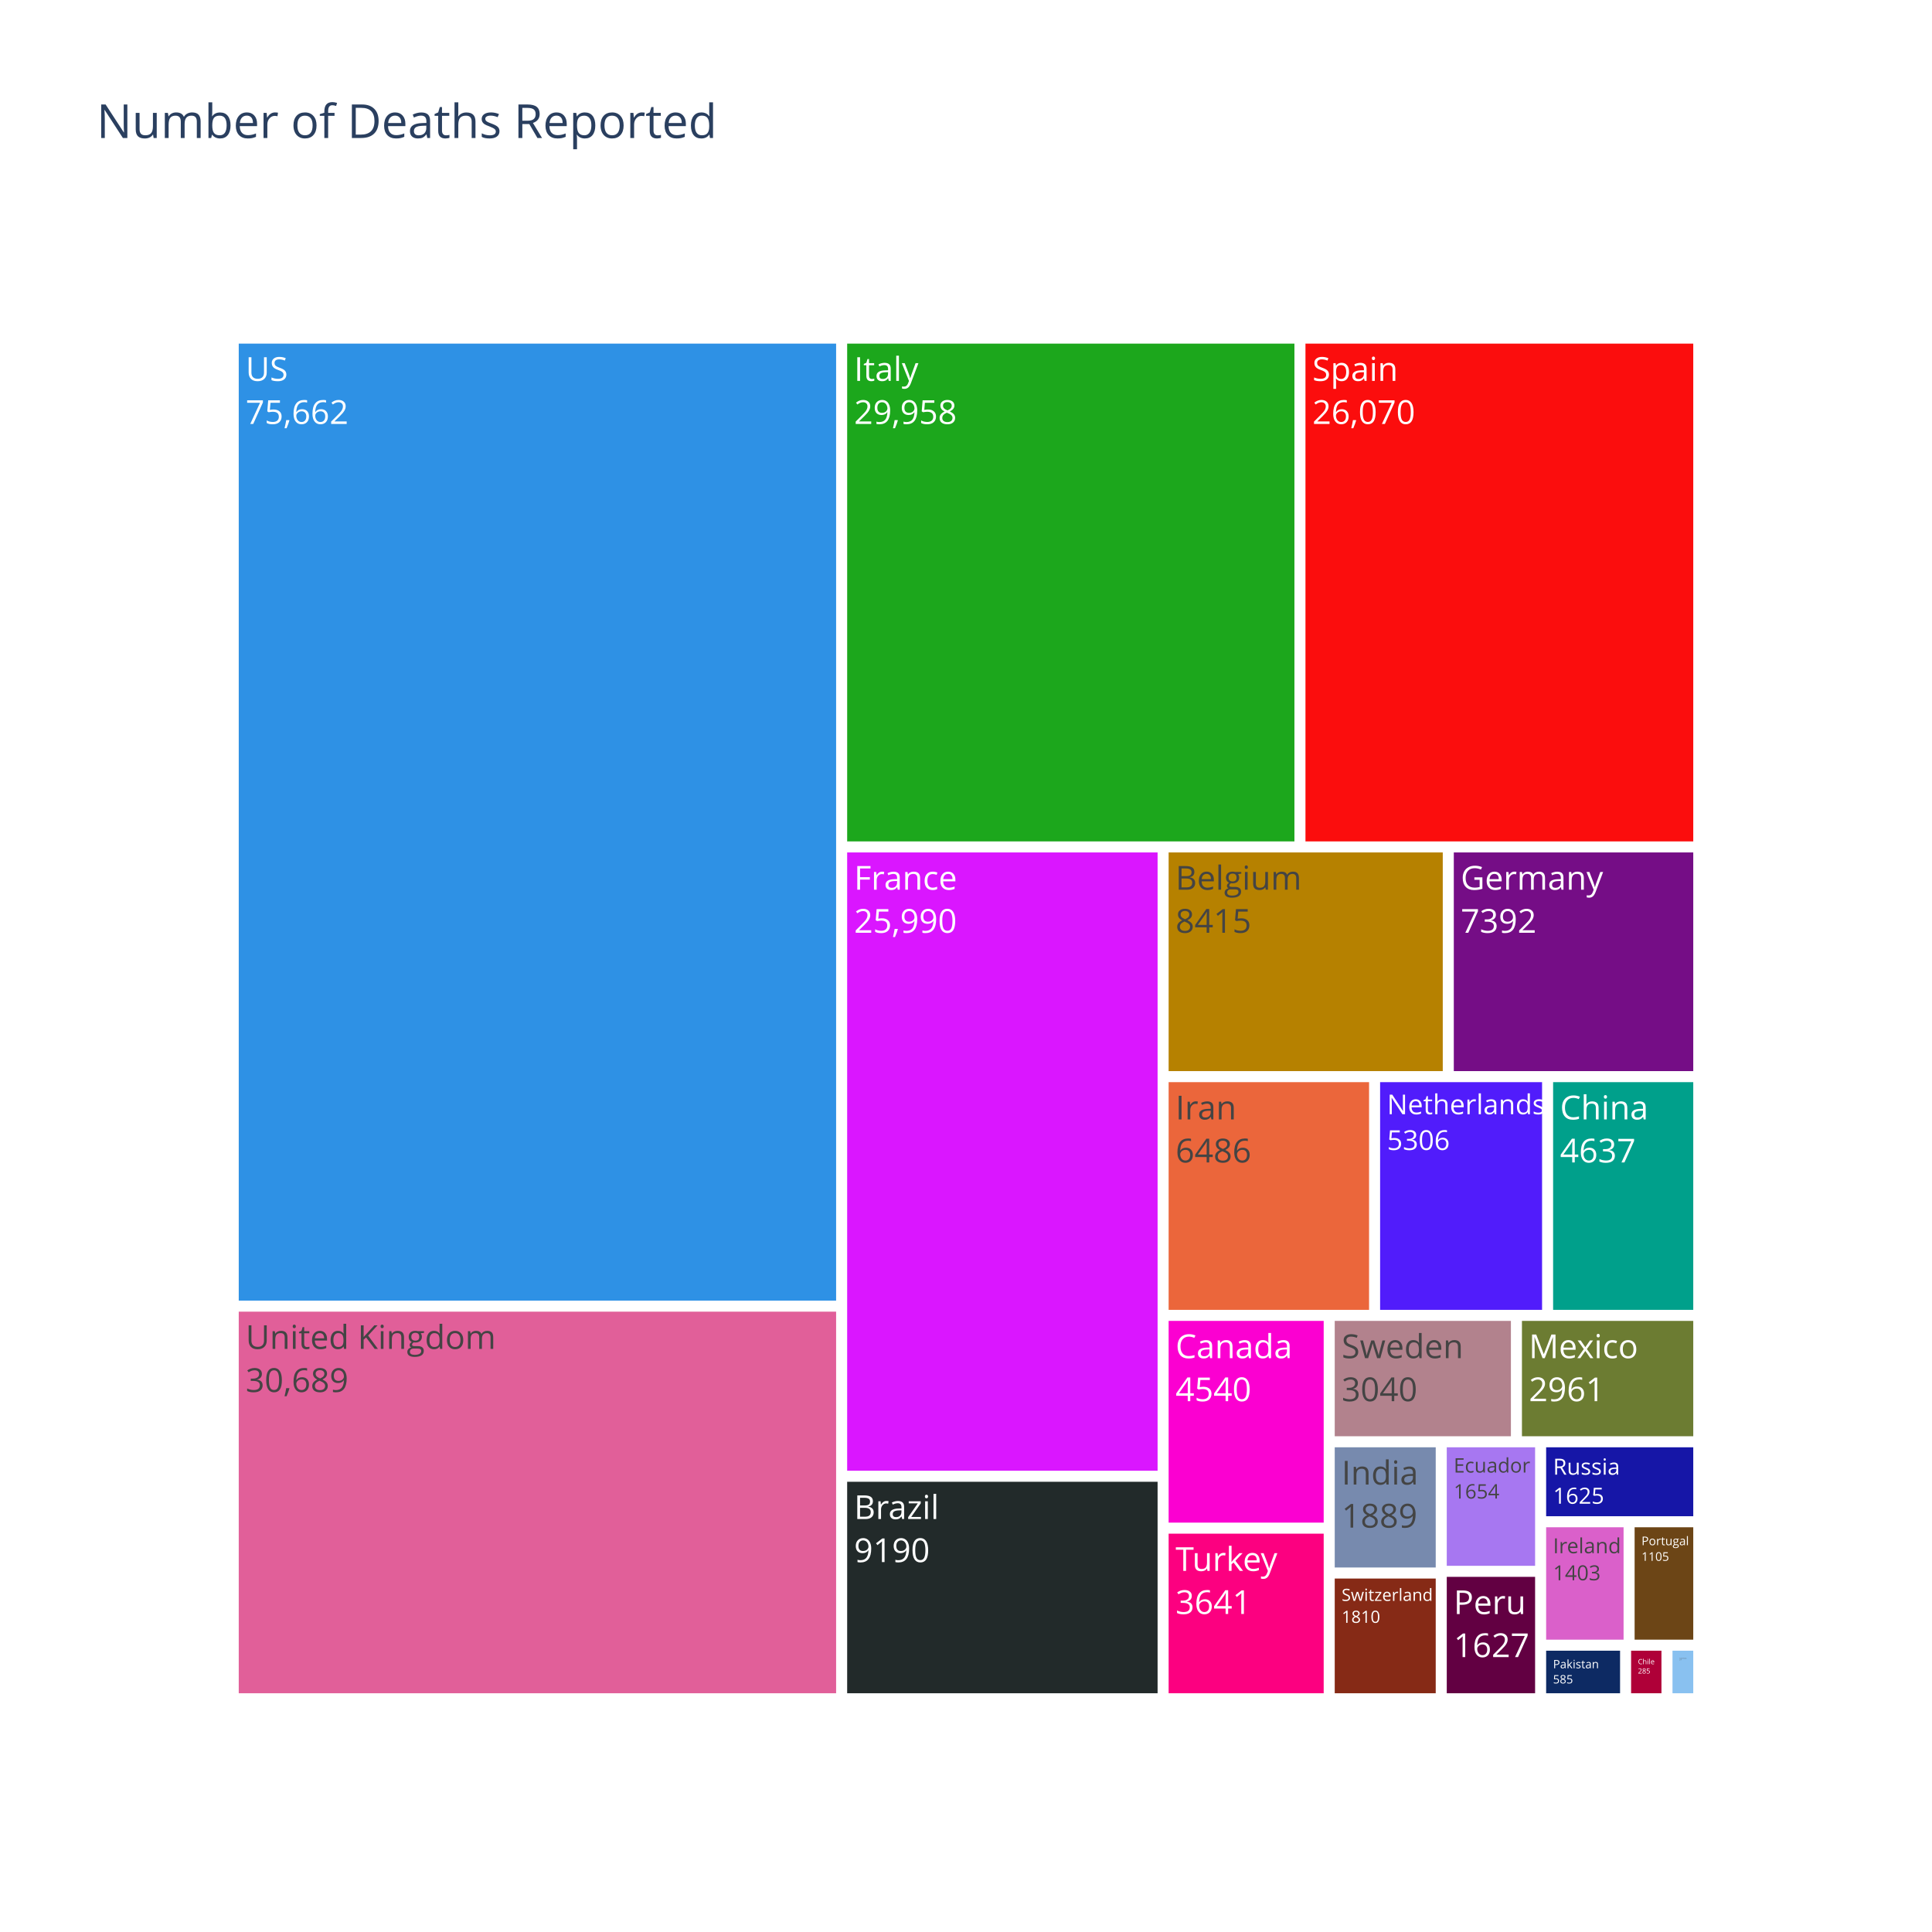
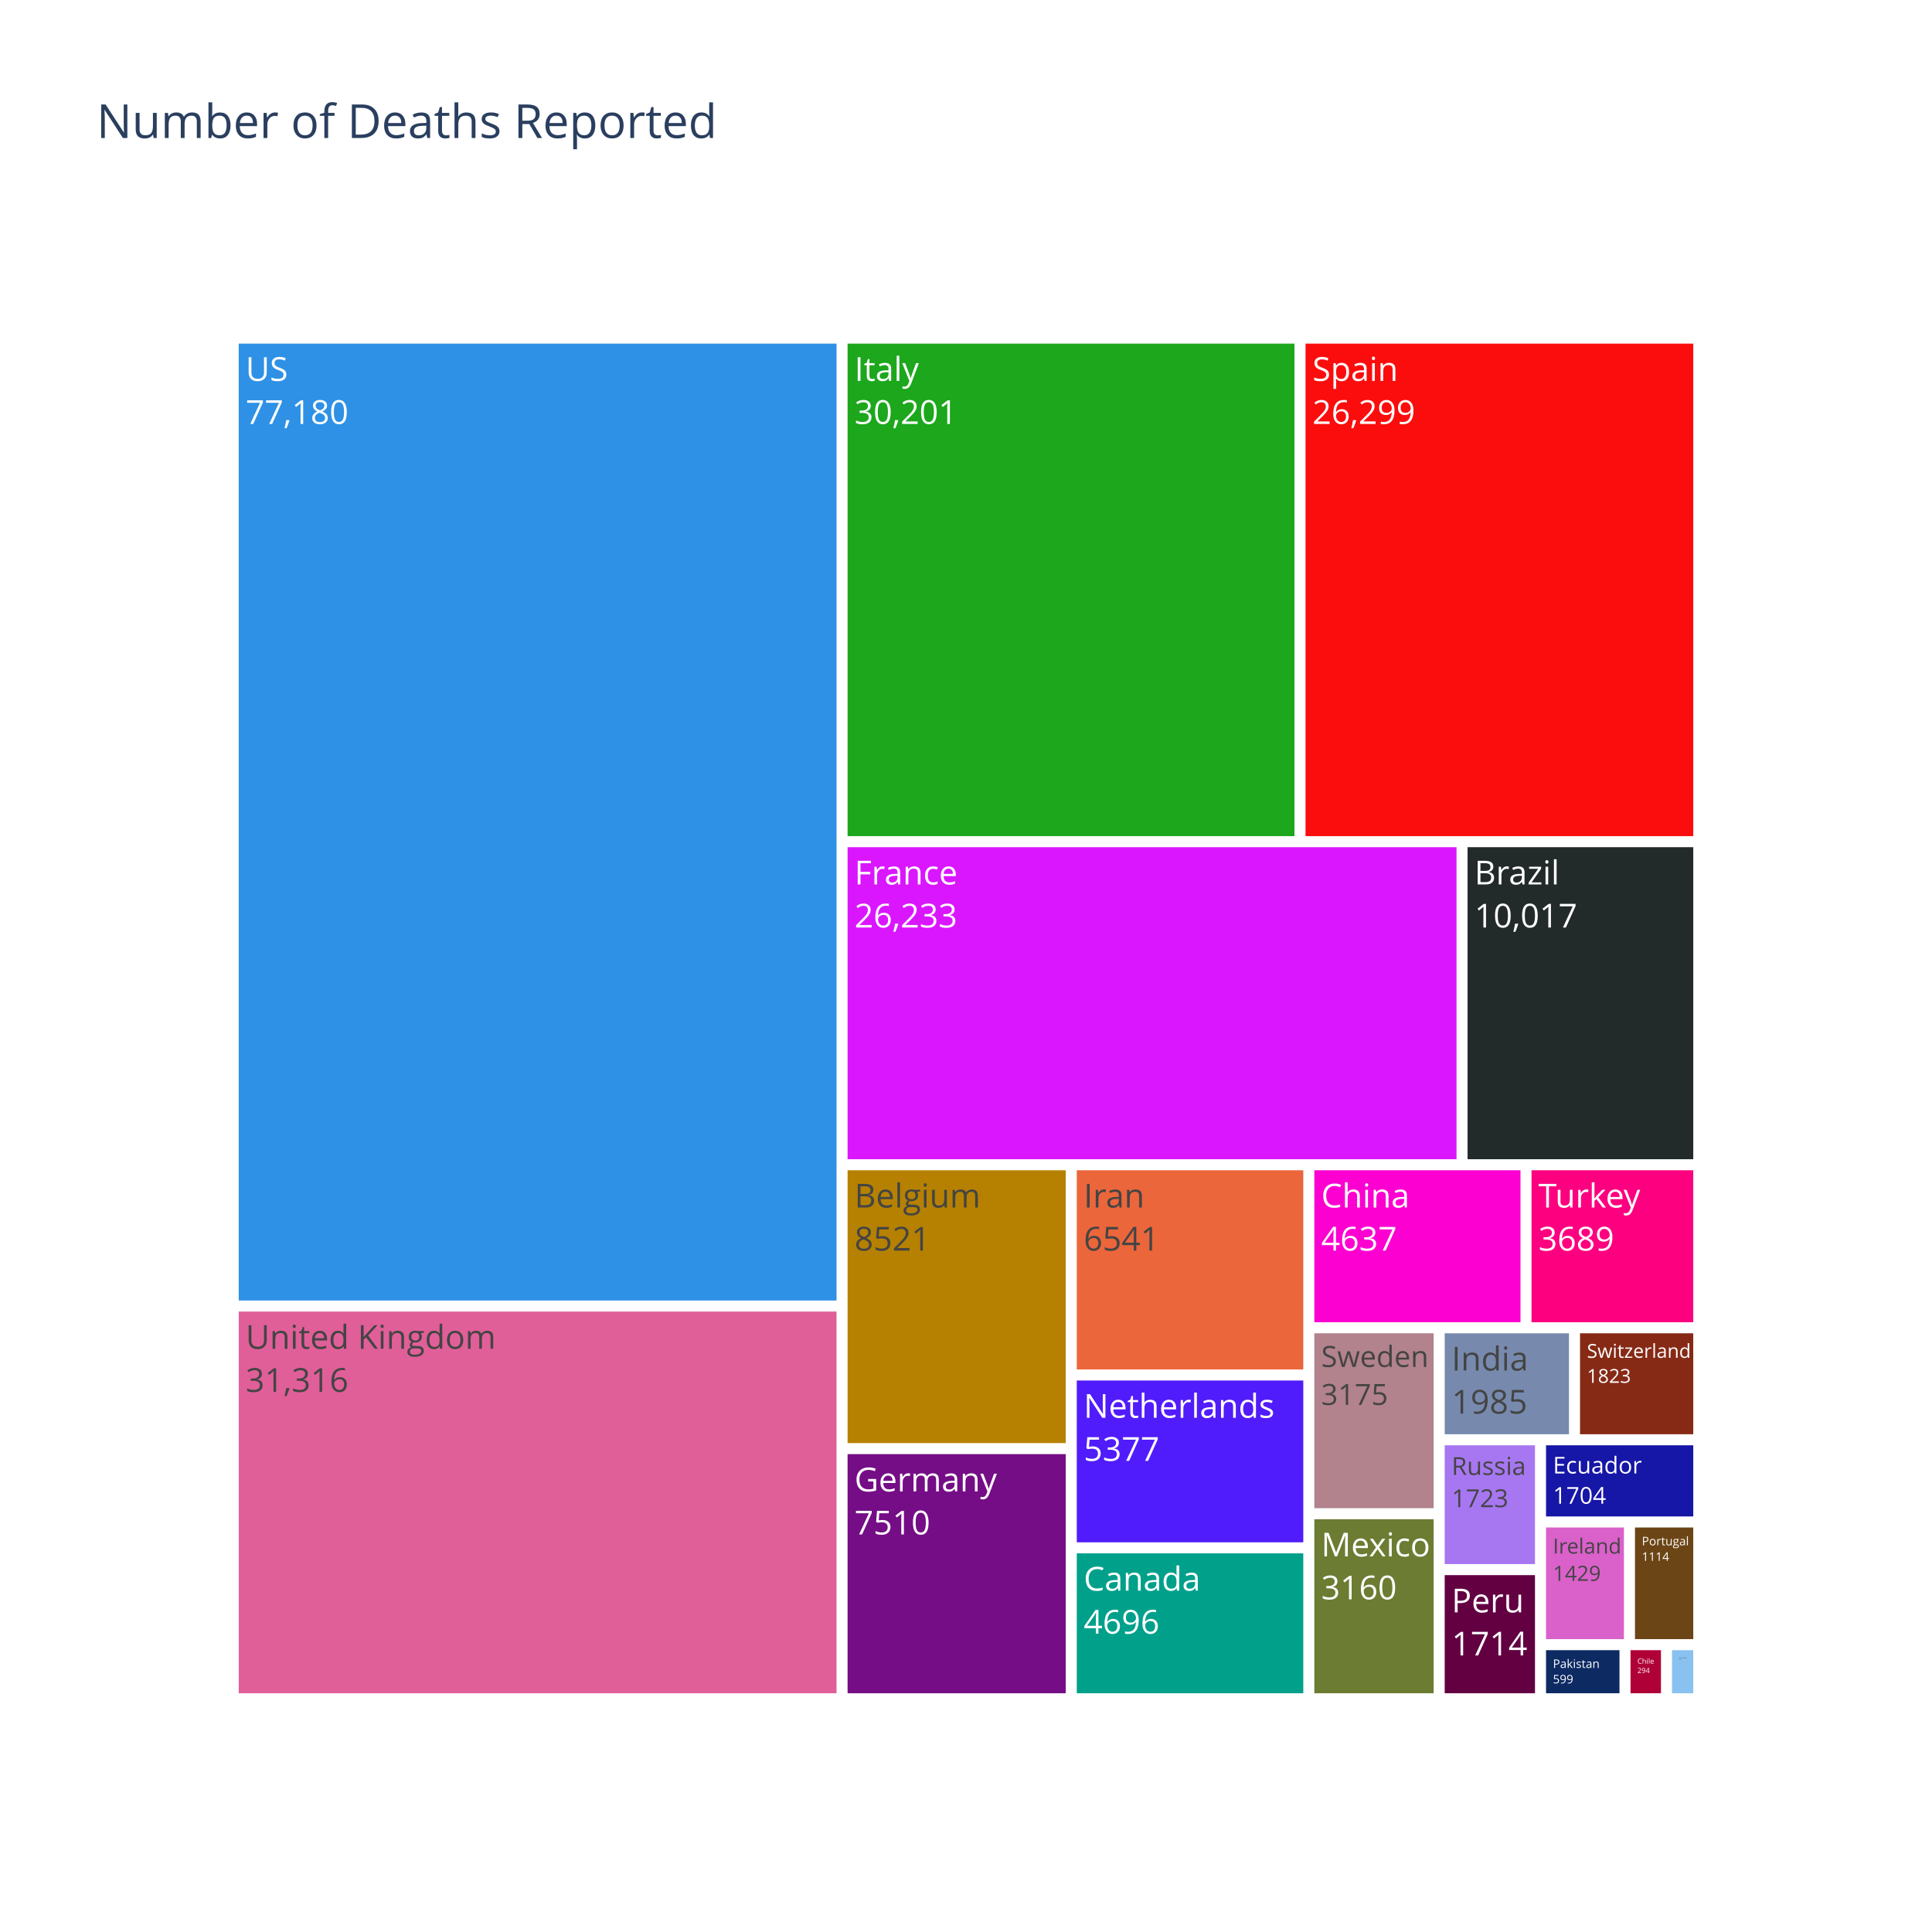
<svg xmlns="http://www.w3.org/2000/svg" class="main-svg" width="700" height="700" style="" viewBox="0 0 700 700">
  <rect x="0" y="0" width="700" height="700" style="fill: rgb(255, 255, 255); fill-opacity: 1;" />
-   <defs id="defs-7924d5">
+   <defs id="defs-8a745b">
    <g class="clips" />
    <g class="gradients" />
  </defs>
  <g class="bglayer" />
  <g class="layer-below">
    <g class="imagelayer" />
    <g class="shapelayer" />
  </g>
  <g class="cartesianlayer" />
  <g class="polarlayer" />
  <g class="ternarylayer" />
  <g class="geolayer" />
  <g class="funnelarealayer" />
  <g class="pielayer" />
  <g class="treemaplayer">
    <g class="trace treemap" style="opacity: 1;">
      <g class="slice cursor-pointer">
        <path class="surface" d="M80,100L620,100L620,620L80,620Z" style="pointer-events: all; stroke-width: 0; fill: rgb(0, 0, 0); fill-opacity: 0; stroke: rgb(0, 0, 0); stroke-opacity: 0; opacity: 0;" />
        <g class="slicetext">
          <text data-notex="1" class="slicetext" text-anchor="start" x="0" y="0" style="font-family: 'Open Sans', verdana, arial, sans-serif; font-size: 12px; fill: rgb(42, 63, 95); fill-opacity: 1; white-space: pre;" transform="translate(86,114)"> </text>
        </g>
      </g>
      <g class="slice cursor-pointer">
-         <path class="surface" d="M86,124L303.441,124L303.441,471.738L86,471.738Z" style="pointer-events: all; stroke-width: 1; fill: rgb(46, 145, 229); fill-opacity: 1; stroke: rgb(255, 255, 255); stroke-opacity: 1; opacity: 1;" />
+         <path class="surface" d="M86,124L303.593,124L303.593,471.702L86,471.702Z" style="pointer-events: all; stroke-width: 1; fill: rgb(46, 145, 229); fill-opacity: 1; stroke: rgb(255, 255, 255); stroke-opacity: 1; opacity: 1;" />
        <g class="slicetext">
          <text data-notex="1" class="slicetext" text-anchor="start" x="0" y="0" style="font-family: 'Open Sans', verdana, arial, sans-serif; font-size: 12px; fill: rgb(255, 255, 255); fill-opacity: 1; white-space: pre;" transform="translate(89,138)">
            <tspan class="line" dy="0em" x="0" y="0">US</tspan>
-             <tspan class="line" dy="1.3em" x="0" y="0">75,662</tspan>
-           </text>
-         </g>
-       </g>
-       <g class="slice cursor-pointer">
-         <path class="surface" d="M86,474.738L303.441,474.738L303.441,614L86,614Z" style="pointer-events: all; stroke-width: 1; fill: rgb(225, 95, 153); fill-opacity: 1; stroke: rgb(255, 255, 255); stroke-opacity: 1; opacity: 1;" />
-         <g class="slicetext">
-           <text data-notex="1" class="slicetext" text-anchor="start" x="0" y="0" style="font-family: 'Open Sans', verdana, arial, sans-serif; font-size: 12px; fill: rgb(68, 68, 68); fill-opacity: 1; white-space: pre;" transform="translate(89,488.7383)">
+             <tspan class="line" dy="1.3em" x="0" y="0">77,180</tspan>
+           </text>
+         </g>
+       </g>
+       <g class="slice cursor-pointer">
+         <path class="surface" d="M86,474.702L303.593,474.702L303.593,614L86,614Z" style="pointer-events: all; stroke-width: 1; fill: rgb(225, 95, 153); fill-opacity: 1; stroke: rgb(255, 255, 255); stroke-opacity: 1; opacity: 1;" />
+         <g class="slicetext">
+           <text data-notex="1" class="slicetext" text-anchor="start" x="0" y="0" style="font-family: 'Open Sans', verdana, arial, sans-serif; font-size: 12px; fill: rgb(68, 68, 68); fill-opacity: 1; white-space: pre;" transform="translate(89,488.7018)">
            <tspan class="line" dy="0em" x="0" y="0">United Kingdom</tspan>
-             <tspan class="line" dy="1.3em" x="0" y="0">30,689</tspan>
-           </text>
-         </g>
-       </g>
-       <g class="slice cursor-pointer">
-         <path class="surface" d="M306.441,124L469.496,124L469.496,305.357L306.441,305.357Z" style="pointer-events: all; stroke-width: 1; fill: rgb(28, 167, 28); fill-opacity: 1; stroke: rgb(255, 255, 255); stroke-opacity: 1; opacity: 1;" />
-         <g class="slicetext">
-           <text data-notex="1" class="slicetext" text-anchor="start" x="0" y="0" style="font-family: 'Open Sans', verdana, arial, sans-serif; font-size: 12px; fill: rgb(255, 255, 255); fill-opacity: 1; white-space: pre;" transform="translate(309.4411,138)">
+             <tspan class="line" dy="1.3em" x="0" y="0">31,316</tspan>
+           </text>
+         </g>
+       </g>
+       <g class="slice cursor-pointer">
+         <path class="surface" d="M306.593,124L469.515,124L469.515,303.449L306.593,303.449Z" style="pointer-events: all; stroke-width: 1; fill: rgb(28, 167, 28); fill-opacity: 1; stroke: rgb(255, 255, 255); stroke-opacity: 1; opacity: 1;" />
+         <g class="slicetext">
+           <text data-notex="1" class="slicetext" text-anchor="start" x="0" y="0" style="font-family: 'Open Sans', verdana, arial, sans-serif; font-size: 12px; fill: rgb(255, 255, 255); fill-opacity: 1; white-space: pre;" transform="translate(309.5929,138)">
            <tspan class="line" dy="0em" x="0" y="0">Italy</tspan>
-             <tspan class="line" dy="1.3em" x="0" y="0">29,958</tspan>
-           </text>
-         </g>
-       </g>
-       <g class="slice cursor-pointer">
-         <path class="surface" d="M472.496,124L614,124L614,305.357L472.496,305.357Z" style="pointer-events: all; stroke-width: 1; fill: rgb(251, 13, 13); fill-opacity: 1; stroke: rgb(255, 255, 255); stroke-opacity: 1; opacity: 1;" />
-         <g class="slicetext">
-           <text data-notex="1" class="slicetext" text-anchor="start" x="0" y="0" style="font-family: 'Open Sans', verdana, arial, sans-serif; font-size: 12px; fill: rgb(255, 255, 255); fill-opacity: 1; white-space: pre;" transform="translate(475.496,138)">
+             <tspan class="line" dy="1.3em" x="0" y="0">30,201</tspan>
+           </text>
+         </g>
+       </g>
+       <g class="slice cursor-pointer">
+         <path class="surface" d="M472.515,124L614,124L614,303.449L472.515,303.449Z" style="pointer-events: all; stroke-width: 1; fill: rgb(251, 13, 13); fill-opacity: 1; stroke: rgb(255, 255, 255); stroke-opacity: 1; opacity: 1;" />
+         <g class="slicetext">
+           <text data-notex="1" class="slicetext" text-anchor="start" x="0" y="0" style="font-family: 'Open Sans', verdana, arial, sans-serif; font-size: 12px; fill: rgb(255, 255, 255); fill-opacity: 1; white-space: pre;" transform="translate(475.5151,138)">
            <tspan class="line" dy="0em" x="0" y="0">Spain</tspan>
-             <tspan class="line" dy="1.3em" x="0" y="0">26,070</tspan>
-           </text>
-         </g>
-       </g>
-       <g class="slice cursor-pointer">
-         <path class="surface" d="M306.441,308.357L419.917,308.357L419.917,533.374L306.441,533.374Z" style="pointer-events: all; stroke-width: 1; fill: rgb(218, 22, 255); fill-opacity: 1; stroke: rgb(255, 255, 255); stroke-opacity: 1; opacity: 1;" />
-         <g class="slicetext">
-           <text data-notex="1" class="slicetext" text-anchor="start" x="0" y="0" style="font-family: 'Open Sans', verdana, arial, sans-serif; font-size: 12px; fill: rgb(255, 255, 255); fill-opacity: 1; white-space: pre;" transform="translate(309.4411,322.3568)">
+             <tspan class="line" dy="1.3em" x="0" y="0">26,299</tspan>
+           </text>
+         </g>
+       </g>
+       <g class="slice cursor-pointer">
+         <path class="surface" d="M306.593,306.449L528.225,306.449L528.225,420.507L306.593,420.507Z" style="pointer-events: all; stroke-width: 1; fill: rgb(218, 22, 255); fill-opacity: 1; stroke: rgb(255, 255, 255); stroke-opacity: 1; opacity: 1;" />
+         <g class="slicetext">
+           <text data-notex="1" class="slicetext" text-anchor="start" x="0" y="0" style="font-family: 'Open Sans', verdana, arial, sans-serif; font-size: 12px; fill: rgb(255, 255, 255); fill-opacity: 1; white-space: pre;" transform="translate(309.5929,320.4491)">
            <tspan class="line" dy="0em" x="0" y="0">France</tspan>
-             <tspan class="line" dy="1.3em" x="0" y="0">25,990</tspan>
-           </text>
-         </g>
-       </g>
-       <g class="slice cursor-pointer">
-         <path class="surface" d="M306.441,536.374L419.917,536.374L419.917,614L306.441,614Z" style="pointer-events: all; stroke-width: 1; fill: rgb(34, 42, 42); fill-opacity: 1; stroke: rgb(255, 255, 255); stroke-opacity: 1; opacity: 1;" />
-         <g class="slicetext">
-           <text data-notex="1" class="slicetext" text-anchor="start" x="0" y="0" style="font-family: 'Open Sans', verdana, arial, sans-serif; font-size: 12px; fill: rgb(255, 255, 255); fill-opacity: 1; white-space: pre;" transform="translate(309.4411,550.3738)">
+             <tspan class="line" dy="1.3em" x="0" y="0">26,233</tspan>
+           </text>
+         </g>
+       </g>
+       <g class="slice cursor-pointer">
+         <path class="surface" d="M531.225,306.449L614,306.449L614,420.507L531.225,420.507Z" style="pointer-events: all; stroke-width: 1; fill: rgb(34, 42, 42); fill-opacity: 1; stroke: rgb(255, 255, 255); stroke-opacity: 1; opacity: 1;" />
+         <g class="slicetext">
+           <text data-notex="1" class="slicetext" text-anchor="start" x="0" y="0" style="font-family: 'Open Sans', verdana, arial, sans-serif; font-size: 12px; fill: rgb(255, 255, 255); fill-opacity: 1; white-space: pre;" transform="translate(534.2249,320.4491)">
            <tspan class="line" dy="0em" x="0" y="0">Brazil</tspan>
-             <tspan class="line" dy="1.3em" x="0" y="0">9190</tspan>
-           </text>
-         </g>
-       </g>
-       <g class="slice cursor-pointer">
-         <path class="surface" d="M422.917,308.357L523.239,308.357L523.239,388.583L422.917,388.583Z" style="pointer-events: all; stroke-width: 1; fill: rgb(182, 129, 0); fill-opacity: 1; stroke: rgb(255, 255, 255); stroke-opacity: 1; opacity: 1;" />
-         <g class="slicetext">
-           <text data-notex="1" class="slicetext" text-anchor="start" x="0" y="0" style="font-family: 'Open Sans', verdana, arial, sans-serif; font-size: 12px; fill: rgb(68, 68, 68); fill-opacity: 1; white-space: pre;" transform="translate(425.9172,322.3568)">
+             <tspan class="line" dy="1.3em" x="0" y="0">10,017</tspan>
+           </text>
+         </g>
+       </g>
+       <g class="slice cursor-pointer">
+         <path class="surface" d="M306.593,423.507L386.639,423.507L386.639,523.355L306.593,523.355Z" style="pointer-events: all; stroke-width: 1; fill: rgb(182, 129, 0); fill-opacity: 1; stroke: rgb(255, 255, 255); stroke-opacity: 1; opacity: 1;" />
+         <g class="slicetext">
+           <text data-notex="1" class="slicetext" text-anchor="start" x="0" y="0" style="font-family: 'Open Sans', verdana, arial, sans-serif; font-size: 12px; fill: rgb(68, 68, 68); fill-opacity: 1; white-space: pre;" transform="translate(309.5929,437.5071)">
            <tspan class="line" dy="0em" x="0" y="0">Belgium</tspan>
-             <tspan class="line" dy="1.3em" x="0" y="0">8415</tspan>
-           </text>
-         </g>
-       </g>
-       <g class="slice cursor-pointer">
-         <path class="surface" d="M526.239,308.357L614,308.357L614,388.583L526.239,388.583Z" style="pointer-events: all; stroke-width: 1; fill: rgb(117, 13, 134); fill-opacity: 1; stroke: rgb(255, 255, 255); stroke-opacity: 1; opacity: 1;" />
-         <g class="slicetext">
-           <text data-notex="1" class="slicetext" text-anchor="start" x="0" y="0" style="font-family: 'Open Sans', verdana, arial, sans-serif; font-size: 12px; fill: rgb(255, 255, 255); fill-opacity: 1; white-space: pre;" transform="translate(529.239,322.3568)">
+             <tspan class="line" dy="1.3em" x="0" y="0">8521</tspan>
+           </text>
+         </g>
+       </g>
+       <g class="slice cursor-pointer">
+         <path class="surface" d="M306.593,526.355L386.639,526.355L386.639,614L306.593,614Z" style="pointer-events: all; stroke-width: 1; fill: rgb(117, 13, 134); fill-opacity: 1; stroke: rgb(255, 255, 255); stroke-opacity: 1; opacity: 1;" />
+         <g class="slicetext">
+           <text data-notex="1" class="slicetext" text-anchor="start" x="0" y="0" style="font-family: 'Open Sans', verdana, arial, sans-serif; font-size: 12px; fill: rgb(255, 255, 255); fill-opacity: 1; white-space: pre;" transform="translate(309.5929,540.3549)">
            <tspan class="line" dy="0em" x="0" y="0">Germany</tspan>
-             <tspan class="line" dy="1.3em" x="0" y="0">7392</tspan>
-           </text>
-         </g>
-       </g>
-       <g class="slice cursor-pointer">
-         <path class="surface" d="M422.917,391.583L496.539,391.583L496.539,475.084L422.917,475.084Z" style="pointer-events: all; stroke-width: 1; fill: rgb(235, 102, 59); fill-opacity: 1; stroke: rgb(255, 255, 255); stroke-opacity: 1; opacity: 1;" />
-         <g class="slicetext">
-           <text data-notex="1" class="slicetext" text-anchor="start" x="0" y="0" style="font-family: 'Open Sans', verdana, arial, sans-serif; font-size: 12px; fill: rgb(68, 68, 68); fill-opacity: 1; white-space: pre;" transform="translate(425.9172,405.583)">
+             <tspan class="line" dy="1.3em" x="0" y="0">7510</tspan>
+           </text>
+         </g>
+       </g>
+       <g class="slice cursor-pointer">
+         <path class="surface" d="M389.639,423.507L472.706,423.507L472.706,496.686L389.639,496.686Z" style="pointer-events: all; stroke-width: 1; fill: rgb(235, 102, 59); fill-opacity: 1; stroke: rgb(255, 255, 255); stroke-opacity: 1; opacity: 1;" />
+         <g class="slicetext">
+           <text data-notex="1" class="slicetext" text-anchor="start" x="0" y="0" style="font-family: 'Open Sans', verdana, arial, sans-serif; font-size: 12px; fill: rgb(68, 68, 68); fill-opacity: 1; white-space: pre;" transform="translate(392.6393,437.5071)">
            <tspan class="line" dy="0em" x="0" y="0">Iran</tspan>
-             <tspan class="line" dy="1.3em" x="0" y="0">6486</tspan>
-           </text>
-         </g>
-       </g>
-       <g class="slice cursor-pointer">
-         <path class="surface" d="M499.539,391.583L559.221,391.583L559.221,475.084L499.539,475.084Z" style="pointer-events: all; stroke-width: 1; fill: rgb(81, 28, 251); fill-opacity: 1; stroke: rgb(255, 255, 255); stroke-opacity: 1; opacity: 1;" />
-         <g class="slicetext">
-           <text data-notex="1" class="slicetext" text-anchor="start" x="0" y="0" style="font-family: 'Open Sans', verdana, arial, sans-serif; font-size: 12px; fill: rgb(255, 255, 255); fill-opacity: 1; white-space: pre;" transform="translate(502.5391,403.7072)scale(0.8294665)">
+             <tspan class="line" dy="1.3em" x="0" y="0">6541</tspan>
+           </text>
+         </g>
+       </g>
+       <g class="slice cursor-pointer">
+         <path class="surface" d="M389.639,499.686L472.706,499.686L472.706,559.309L389.639,559.309Z" style="pointer-events: all; stroke-width: 1; fill: rgb(81, 28, 251); fill-opacity: 1; stroke: rgb(255, 255, 255); stroke-opacity: 1; opacity: 1;" />
+         <g class="slicetext">
+           <text data-notex="1" class="slicetext" text-anchor="start" x="0" y="0" style="font-family: 'Open Sans', verdana, arial, sans-serif; font-size: 12px; fill: rgb(255, 255, 255); fill-opacity: 1; white-space: pre;" transform="translate(392.6393,513.6861)">
            <tspan class="line" dy="0em" x="0" y="0">Netherlands</tspan>
-             <tspan class="line" dy="1.3em" x="0" y="0">5306</tspan>
-           </text>
-         </g>
-       </g>
-       <g class="slice cursor-pointer">
-         <path class="surface" d="M562.221,391.583L614,391.583L614,475.084L562.221,475.084Z" style="pointer-events: all; stroke-width: 1; fill: rgb(0, 160, 139); fill-opacity: 1; stroke: rgb(255, 255, 255); stroke-opacity: 1; opacity: 1;" />
-         <g class="slicetext">
-           <text data-notex="1" class="slicetext" text-anchor="start" x="0" y="0" style="font-family: 'Open Sans', verdana, arial, sans-serif; font-size: 12px; fill: rgb(255, 255, 255); fill-opacity: 1; white-space: pre;" transform="translate(565.2211,405.583)">
+             <tspan class="line" dy="1.3em" x="0" y="0">5377</tspan>
+           </text>
+         </g>
+       </g>
+       <g class="slice cursor-pointer">
+         <path class="surface" d="M389.639,562.309L472.706,562.309L472.706,614L389.639,614Z" style="pointer-events: all; stroke-width: 1; fill: rgb(0, 160, 139); fill-opacity: 1; stroke: rgb(255, 255, 255); stroke-opacity: 1; opacity: 1;" />
+         <g class="slicetext">
+           <text data-notex="1" class="slicetext" text-anchor="start" x="0" y="0" style="font-family: 'Open Sans', verdana, arial, sans-serif; font-size: 12px; fill: rgb(255, 255, 255); fill-opacity: 1; white-space: pre;" transform="translate(392.6393,576.3086)">
+             <tspan class="line" dy="0em" x="0" y="0">Canada</tspan>
+             <tspan class="line" dy="1.3em" x="0" y="0">4696</tspan>
+           </text>
+         </g>
+       </g>
+       <g class="slice cursor-pointer">
+         <path class="surface" d="M475.706,423.507L551.397,423.507L551.397,479.573L475.706,479.573Z" style="pointer-events: all; stroke-width: 1; fill: rgb(251, 0, 209); fill-opacity: 1; stroke: rgb(255, 255, 255); stroke-opacity: 1; opacity: 1;" />
+         <g class="slicetext">
+           <text data-notex="1" class="slicetext" text-anchor="start" x="0" y="0" style="font-family: 'Open Sans', verdana, arial, sans-serif; font-size: 12px; fill: rgb(255, 255, 255); fill-opacity: 1; white-space: pre;" transform="translate(478.7057,437.5071)">
            <tspan class="line" dy="0em" x="0" y="0">China</tspan>
            <tspan class="line" dy="1.3em" x="0" y="0">4637</tspan>
          </text>
        </g>
      </g>
      <g class="slice cursor-pointer">
-         <path class="surface" d="M422.917,478.084L480.097,478.084L480.097,552.175L422.917,552.175Z" style="pointer-events: all; stroke-width: 1; fill: rgb(251, 0, 209); fill-opacity: 1; stroke: rgb(255, 255, 255); stroke-opacity: 1; opacity: 1;" />
-         <g class="slicetext">
-           <text data-notex="1" class="slicetext" text-anchor="start" x="0" y="0" style="font-family: 'Open Sans', verdana, arial, sans-serif; font-size: 12px; fill: rgb(255, 255, 255); fill-opacity: 1; white-space: pre;" transform="translate(425.9172,492.0842)">
-             <tspan class="line" dy="0em" x="0" y="0">Canada</tspan>
-             <tspan class="line" dy="1.3em" x="0" y="0">4540</tspan>
-           </text>
-         </g>
-       </g>
-       <g class="slice cursor-pointer">
-         <path class="surface" d="M422.917,555.175L480.097,555.175L480.097,614L422.917,614Z" style="pointer-events: all; stroke-width: 1; fill: rgb(252, 0, 128); fill-opacity: 1; stroke: rgb(255, 255, 255); stroke-opacity: 1; opacity: 1;" />
-         <g class="slicetext">
-           <text data-notex="1" class="slicetext" text-anchor="start" x="0" y="0" style="font-family: 'Open Sans', verdana, arial, sans-serif; font-size: 12px; fill: rgb(255, 255, 255); fill-opacity: 1; white-space: pre;" transform="translate(425.9172,569.1747)">
+         <path class="surface" d="M554.397,423.507L614,423.507L614,479.573L554.397,479.573Z" style="pointer-events: all; stroke-width: 1; fill: rgb(252, 0, 128); fill-opacity: 1; stroke: rgb(255, 255, 255); stroke-opacity: 1; opacity: 1;" />
+         <g class="slicetext">
+           <text data-notex="1" class="slicetext" text-anchor="start" x="0" y="0" style="font-family: 'Open Sans', verdana, arial, sans-serif; font-size: 12px; fill: rgb(255, 255, 255); fill-opacity: 1; white-space: pre;" transform="translate(557.3968,437.5071)">
            <tspan class="line" dy="0em" x="0" y="0">Turkey</tspan>
-             <tspan class="line" dy="1.3em" x="0" y="0">3641</tspan>
-           </text>
-         </g>
-       </g>
-       <g class="slice cursor-pointer">
-         <path class="surface" d="M483.097,478.084L547.93,478.084L547.93,520.881L483.097,520.881Z" style="pointer-events: all; stroke-width: 1; fill: rgb(178, 130, 141); fill-opacity: 1; stroke: rgb(255, 255, 255); stroke-opacity: 1; opacity: 1;" />
-         <g class="slicetext">
-           <text data-notex="1" class="slicetext" text-anchor="start" x="0" y="0" style="font-family: 'Open Sans', verdana, arial, sans-serif; font-size: 12px; fill: rgb(68, 68, 68); fill-opacity: 1; white-space: pre;" transform="translate(486.0973,492.0842)">
+             <tspan class="line" dy="1.3em" x="0" y="0">3689</tspan>
+           </text>
+         </g>
+       </g>
+       <g class="slice cursor-pointer">
+         <path class="surface" d="M475.706,482.573L519.943,482.573L519.943,546.946L475.706,546.946Z" style="pointer-events: all; stroke-width: 1; fill: rgb(178, 130, 141); fill-opacity: 1; stroke: rgb(255, 255, 255); stroke-opacity: 1; opacity: 1;" />
+         <g class="slicetext">
+           <text data-notex="1" class="slicetext" text-anchor="start" x="0" y="0" style="font-family: 'Open Sans', verdana, arial, sans-serif; font-size: 12px; fill: rgb(68, 68, 68); fill-opacity: 1; white-space: pre;" transform="translate(478.7057,495.27)scale(0.8815511)">
            <tspan class="line" dy="0em" x="0" y="0">Sweden</tspan>
-             <tspan class="line" dy="1.3em" x="0" y="0">3040</tspan>
-           </text>
-         </g>
-       </g>
-       <g class="slice cursor-pointer">
-         <path class="surface" d="M550.93,478.084L614,478.084L614,520.881L550.93,520.881Z" style="pointer-events: all; stroke-width: 1; fill: rgb(108, 124, 50); fill-opacity: 1; stroke: rgb(255, 255, 255); stroke-opacity: 1; opacity: 1;" />
-         <g class="slicetext">
-           <text data-notex="1" class="slicetext" text-anchor="start" x="0" y="0" style="font-family: 'Open Sans', verdana, arial, sans-serif; font-size: 12px; fill: rgb(255, 255, 255); fill-opacity: 1; white-space: pre;" transform="translate(553.93,492.0842)">
+             <tspan class="line" dy="1.3em" x="0" y="0">3175</tspan>
+           </text>
+         </g>
+       </g>
+       <g class="slice cursor-pointer">
+         <path class="surface" d="M475.706,549.946L519.943,549.946L519.943,614L475.706,614Z" style="pointer-events: all; stroke-width: 1; fill: rgb(108, 124, 50); fill-opacity: 1; stroke: rgb(255, 255, 255); stroke-opacity: 1; opacity: 1;" />
+         <g class="slicetext">
+           <text data-notex="1" class="slicetext" text-anchor="start" x="0" y="0" style="font-family: 'Open Sans', verdana, arial, sans-serif; font-size: 12px; fill: rgb(255, 255, 255); fill-opacity: 1; white-space: pre;" transform="translate(478.7057,563.9151)scale(0.9972232)">
            <tspan class="line" dy="0em" x="0" y="0">Mexico</tspan>
-             <tspan class="line" dy="1.3em" x="0" y="0">2961</tspan>
-           </text>
-         </g>
-       </g>
-       <g class="slice cursor-pointer">
-         <path class="surface" d="M483.097,523.881L520.69,523.881L520.69,568.435L483.097,568.435Z" style="pointer-events: all; stroke-width: 1; fill: rgb(119, 138, 174); fill-opacity: 1; stroke: rgb(255, 255, 255); stroke-opacity: 1; opacity: 1;" />
-         <g class="slicetext">
-           <text data-notex="1" class="slicetext" text-anchor="start" x="0" y="0" style="font-family: 'Open Sans', verdana, arial, sans-serif; font-size: 12px; fill: rgb(68, 68, 68); fill-opacity: 1; white-space: pre;" transform="translate(486.0973,537.8807)">
+             <tspan class="line" dy="1.3em" x="0" y="0">3160</tspan>
+           </text>
+         </g>
+       </g>
+       <g class="slice cursor-pointer">
+         <path class="surface" d="M522.943,482.573L568.972,482.573L568.972,520.155L522.943,520.155Z" style="pointer-events: all; stroke-width: 1; fill: rgb(119, 138, 174); fill-opacity: 1; stroke: rgb(255, 255, 255); stroke-opacity: 1; opacity: 1;" />
+         <g class="slicetext">
+           <text data-notex="1" class="slicetext" text-anchor="start" x="0" y="0" style="font-family: 'Open Sans', verdana, arial, sans-serif; font-size: 12px; fill: rgb(68, 68, 68); fill-opacity: 1; white-space: pre;" transform="translate(525.943,496.573)">
            <tspan class="line" dy="0em" x="0" y="0">India</tspan>
-             <tspan class="line" dy="1.3em" x="0" y="0">1889</tspan>
-           </text>
-         </g>
-       </g>
-       <g class="slice cursor-pointer">
-         <path class="surface" d="M483.097,571.435L520.69,571.435L520.69,614L483.097,614Z" style="pointer-events: all; stroke-width: 1; fill: rgb(134, 42, 22); fill-opacity: 1; stroke: rgb(255, 255, 255); stroke-opacity: 1; opacity: 1;" />
-         <g class="slicetext">
-           <text data-notex="1" class="slicetext" text-anchor="start" x="0" y="0" style="font-family: 'Open Sans', verdana, arial, sans-serif; font-size: 12px; fill: rgb(255, 255, 255); fill-opacity: 1; white-space: pre;" transform="translate(486.0973,580.037)scale(0.5092949)">
+             <tspan class="line" dy="1.3em" x="0" y="0">1985</tspan>
+           </text>
+         </g>
+       </g>
+       <g class="slice cursor-pointer">
+         <path class="surface" d="M571.972,482.573L614,482.573L614,520.155L571.972,520.155Z" style="pointer-events: all; stroke-width: 1; fill: rgb(134, 42, 22); fill-opacity: 1; stroke: rgb(255, 255, 255); stroke-opacity: 1; opacity: 1;" />
+         <g class="slicetext">
+           <text data-notex="1" class="slicetext" text-anchor="start" x="0" y="0" style="font-family: 'Open Sans', verdana, arial, sans-serif; font-size: 12px; fill: rgb(255, 255, 255); fill-opacity: 1; white-space: pre;" transform="translate(574.9722,491.9618)scale(0.5808009)">
            <tspan class="line" dy="0em" x="0" y="0">Switzerland</tspan>
-             <tspan class="line" dy="1.3em" x="0" y="0">1810</tspan>
-           </text>
-         </g>
-       </g>
-       <g class="slice cursor-pointer">
-         <path class="surface" d="M523.69,523.881L556.695,523.881L556.695,567.824L523.69,567.824Z" style="pointer-events: all; stroke-width: 1; fill: rgb(167, 119, 241); fill-opacity: 1; stroke: rgb(255, 255, 255); stroke-opacity: 1; opacity: 1;" />
-         <g class="slicetext">
-           <text data-notex="1" class="slicetext" text-anchor="start" x="0" y="0" style="font-family: 'Open Sans', verdana, arial, sans-serif; font-size: 12px; fill: rgb(68, 68, 68); fill-opacity: 1; white-space: pre;" transform="translate(526.6895,533.5258)scale(0.6040996)">
+             <tspan class="line" dy="1.3em" x="0" y="0">1823</tspan>
+           </text>
+         </g>
+       </g>
+       <g class="slice cursor-pointer">
+         <path class="surface" d="M522.943,523.155L556.654,523.155L556.654,567.2L522.943,567.2Z" style="pointer-events: all; stroke-width: 1; fill: rgb(167, 119, 241); fill-opacity: 1; stroke: rgb(255, 255, 255); stroke-opacity: 1; opacity: 1;" />
+         <g class="slicetext">
+           <text data-notex="1" class="slicetext" text-anchor="start" x="0" y="0" style="font-family: 'Open Sans', verdana, arial, sans-serif; font-size: 12px; fill: rgb(68, 68, 68); fill-opacity: 1; white-space: pre;" transform="translate(525.943,534.3895)scale(0.74862)">
+             <tspan class="line" dy="0em" x="0" y="0">Russia</tspan>
+             <tspan class="line" dy="1.3em" x="0" y="0">1723</tspan>
+           </text>
+         </g>
+       </g>
+       <g class="slice cursor-pointer">
+         <path class="surface" d="M522.943,570.2L556.654,570.2L556.654,614L522.943,614Z" style="pointer-events: all; stroke-width: 1; fill: rgb(98, 0, 66); fill-opacity: 1; stroke: rgb(255, 255, 255); stroke-opacity: 1; opacity: 1;" />
+         <g class="slicetext">
+           <text data-notex="1" class="slicetext" text-anchor="start" x="0" y="0" style="font-family: 'Open Sans', verdana, arial, sans-serif; font-size: 12px; fill: rgb(255, 255, 255); fill-opacity: 1; white-space: pre;" transform="translate(525.943,584.2002)">
+             <tspan class="line" dy="0em" x="0" y="0">Peru</tspan>
+             <tspan class="line" dy="1.3em" x="0" y="0">1714</tspan>
+           </text>
+         </g>
+       </g>
+       <g class="slice cursor-pointer">
+         <path class="surface" d="M559.654,523.155L614,523.155L614,549.939L559.654,549.939Z" style="pointer-events: all; stroke-width: 1; fill: rgb(22, 22, 167); fill-opacity: 1; stroke: rgb(255, 255, 255); stroke-opacity: 1; opacity: 1;" />
+         <g class="slicetext">
+           <text data-notex="1" class="slicetext" text-anchor="start" x="0" y="0" style="font-family: 'Open Sans', verdana, arial, sans-serif; font-size: 12px; fill: rgb(255, 255, 255); fill-opacity: 1; white-space: pre;" transform="translate(562.6536,533.8762)scale(0.7019527)">
            <tspan class="line" dy="0em" x="0" y="0">Ecuador</tspan>
-             <tspan class="line" dy="1.3em" x="0" y="0">1654</tspan>
-           </text>
-         </g>
-       </g>
-       <g class="slice cursor-pointer">
-         <path class="surface" d="M523.69,570.824L556.695,570.824L556.695,614L523.69,614Z" style="pointer-events: all; stroke-width: 1; fill: rgb(98, 0, 66); fill-opacity: 1; stroke: rgb(255, 255, 255); stroke-opacity: 1; opacity: 1;" />
-         <g class="slicetext">
-           <text data-notex="1" class="slicetext" text-anchor="start" x="0" y="0" style="font-family: 'Open Sans', verdana, arial, sans-serif; font-size: 12px; fill: rgb(255, 255, 255); fill-opacity: 1; white-space: pre;" transform="translate(526.6895,584.8129)scale(0.999034)">
-             <tspan class="line" dy="0em" x="0" y="0">Peru</tspan>
-             <tspan class="line" dy="1.3em" x="0" y="0">1627</tspan>
-           </text>
-         </g>
-       </g>
-       <g class="slice cursor-pointer">
-         <path class="surface" d="M559.695,523.881L614,523.881L614,549.858L559.695,549.858Z" style="pointer-events: all; stroke-width: 1; fill: rgb(22, 22, 167); fill-opacity: 1; stroke: rgb(255, 255, 255); stroke-opacity: 1; opacity: 1;" />
-         <g class="slicetext">
-           <text data-notex="1" class="slicetext" text-anchor="start" x="0" y="0" style="font-family: 'Open Sans', verdana, arial, sans-serif; font-size: 12px; fill: rgb(255, 255, 255); fill-opacity: 1; white-space: pre;" transform="translate(562.6947,534.3023)scale(0.6746911)">
-             <tspan class="line" dy="0em" x="0" y="0">Russia</tspan>
-             <tspan class="line" dy="1.3em" x="0" y="0">1625</tspan>
-           </text>
-         </g>
-       </g>
-       <g class="slice cursor-pointer">
-         <path class="surface" d="M559.695,552.858L588.752,552.858L588.752,594.581L559.695,594.581Z" style="pointer-events: all; stroke-width: 1; fill: rgb(218, 96, 202); fill-opacity: 1; stroke: rgb(255, 255, 255); stroke-opacity: 1; opacity: 1;" />
-         <g class="slicetext">
-           <text data-notex="1" class="slicetext" text-anchor="start" x="0" y="0" style="font-family: 'Open Sans', verdana, arial, sans-serif; font-size: 12px; fill: rgb(68, 68, 68); fill-opacity: 1; white-space: pre;" transform="translate(562.6947,562.7682)scale(0.6282075)">
+             <tspan class="line" dy="1.3em" x="0" y="0">1704</tspan>
+           </text>
+         </g>
+       </g>
+       <g class="slice cursor-pointer">
+         <path class="surface" d="M559.654,552.939L588.879,552.939L588.879,594.388L559.654,594.388Z" style="pointer-events: all; stroke-width: 1; fill: rgb(218, 96, 202); fill-opacity: 1; stroke: rgb(255, 255, 255); stroke-opacity: 1; opacity: 1;" />
+         <g class="slicetext">
+           <text data-notex="1" class="slicetext" text-anchor="start" x="0" y="0" style="font-family: 'Open Sans', verdana, arial, sans-serif; font-size: 12px; fill: rgb(68, 68, 68); fill-opacity: 1; white-space: pre;" transform="translate(562.6536,562.8997)scale(0.6327774)">
            <tspan class="line" dy="0em" x="0" y="0">Ireland</tspan>
-             <tspan class="line" dy="1.3em" x="0" y="0">1403</tspan>
-           </text>
-         </g>
-       </g>
-       <g class="slice cursor-pointer">
-         <path class="surface" d="M591.752,552.858L614,552.858L614,594.581L591.752,594.581Z" style="pointer-events: all; stroke-width: 1; fill: rgb(108, 69, 22); fill-opacity: 1; stroke: rgb(255, 255, 255); stroke-opacity: 1; opacity: 1;" />
-         <g class="slicetext">
-           <text data-notex="1" class="slicetext" text-anchor="start" x="0" y="0" style="font-family: 'Open Sans', verdana, arial, sans-serif; font-size: 12px; fill: rgb(255, 255, 255); fill-opacity: 1; white-space: pre;" transform="translate(594.7518,559.856)scale(0.3634683)">
+             <tspan class="line" dy="1.3em" x="0" y="0">1429</tspan>
+           </text>
+         </g>
+       </g>
+       <g class="slice cursor-pointer">
+         <path class="surface" d="M591.879,552.939L614,552.939L614,594.388L591.879,594.388Z" style="pointer-events: all; stroke-width: 1; fill: rgb(108, 69, 22); fill-opacity: 1; stroke: rgb(255, 255, 255); stroke-opacity: 1; opacity: 1;" />
+         <g class="slicetext">
+           <text data-notex="1" class="slicetext" text-anchor="start" x="0" y="0" style="font-family: 'Open Sans', verdana, arial, sans-serif; font-size: 12px; fill: rgb(255, 255, 255); fill-opacity: 1; white-space: pre;" transform="translate(594.8786,559.9061)scale(0.3606335)">
            <tspan class="line" dy="0em" x="0" y="0">Portugal</tspan>
-             <tspan class="line" dy="1.3em" x="0" y="0">1105</tspan>
-           </text>
-         </g>
-       </g>
-       <g class="slice cursor-pointer">
-         <path class="surface" d="M559.695,597.581L587.479,597.581L587.479,614L559.695,614Z" style="pointer-events: all; stroke-width: 1; fill: rgb(13, 42, 99); fill-opacity: 1; stroke: rgb(255, 255, 255); stroke-opacity: 1; opacity: 1;" />
-         <g class="slicetext">
-           <text data-notex="1" class="slicetext" text-anchor="start" x="0" y="0" style="font-family: 'Open Sans', verdana, arial, sans-serif; font-size: 12px; fill: rgb(255, 255, 255); fill-opacity: 1; white-space: pre;" transform="translate(562.6947,604.4516)scale(0.3518875)">
+             <tspan class="line" dy="1.3em" x="0" y="0">1114</tspan>
+           </text>
+         </g>
+       </g>
+       <g class="slice cursor-pointer">
+         <path class="surface" d="M559.654,597.388L587.269,597.388L587.269,614L559.654,614Z" style="pointer-events: all; stroke-width: 1; fill: rgb(13, 42, 99); fill-opacity: 1; stroke: rgb(255, 255, 255); stroke-opacity: 1; opacity: 1;" />
+         <g class="slicetext">
+           <text data-notex="1" class="slicetext" text-anchor="start" x="0" y="0" style="font-family: 'Open Sans', verdana, arial, sans-serif; font-size: 12px; fill: rgb(255, 255, 255); fill-opacity: 1; white-space: pre;" transform="translate(562.6536,604.3307)scale(0.3583847)">
            <tspan class="line" dy="0em" x="0" y="0">Pakistan</tspan>
-             <tspan class="line" dy="1.3em" x="0" y="0">585</tspan>
-           </text>
-         </g>
-       </g>
-       <g class="slice cursor-pointer">
-         <path class="surface" d="M590.479,597.581L602.476,597.581L602.476,614L590.479,614Z" style="pointer-events: all; stroke-width: 1; fill: rgb(175, 0, 56); fill-opacity: 1; stroke: rgb(255, 255, 255); stroke-opacity: 1; opacity: 1;" />
-         <g class="slicetext">
-           <text data-notex="1" class="slicetext" text-anchor="start" x="0" y="0" style="font-family: 'Open Sans', verdana, arial, sans-serif; font-size: 12px; fill: rgb(255, 255, 255); fill-opacity: 1; white-space: pre;" transform="translate(593.4785,602.9648)scale(0.2167279)">
+             <tspan class="line" dy="1.3em" x="0" y="0">599</tspan>
+           </text>
+         </g>
+       </g>
+       <g class="slice cursor-pointer">
+         <path class="surface" d="M590.269,597.388L602.296,597.388L602.296,614L590.269,614Z" style="pointer-events: all; stroke-width: 1; fill: rgb(175, 0, 56); fill-opacity: 1; stroke: rgb(255, 255, 255); stroke-opacity: 1; opacity: 1;" />
+         <g class="slicetext">
+           <text data-notex="1" class="slicetext" text-anchor="start" x="0" y="0" style="font-family: 'Open Sans', verdana, arial, sans-serif; font-size: 12px; fill: rgb(255, 255, 255); fill-opacity: 1; white-space: pre;" transform="translate(593.269,602.7841)scale(0.2177873)">
            <tspan class="line" dy="0em" x="0" y="0">Chile</tspan>
-             <tspan class="line" dy="1.3em" x="0" y="0">285</tspan>
-           </text>
-         </g>
-       </g>
-       <g class="slice cursor-pointer">
-         <path class="surface" d="M605.476,597.581L614,597.581L614,614L605.476,614Z" style="pointer-events: all; stroke-width: 1; fill: rgb(137, 193, 240); fill-opacity: 1; stroke: rgb(255, 255, 255); stroke-opacity: 1; opacity: 1;" />
-         <g class="slicetext">
-           <text data-notex="1" class="slicetext" text-anchor="start" x="0" y="0" style="font-family: 'Open Sans', verdana, arial, sans-serif; font-size: 12px; fill: rgb(68, 68, 68); fill-opacity: 1; white-space: pre;" transform="translate(608.4758,600.983)scale(0.036558)">
+             <tspan class="line" dy="1.3em" x="0" y="0">294</tspan>
+           </text>
+         </g>
+       </g>
+       <g class="slice cursor-pointer">
+         <path class="surface" d="M605.296,597.388L614,597.388L614,614L605.296,614Z" style="pointer-events: all; stroke-width: 1; fill: rgb(137, 193, 240); fill-opacity: 1; stroke: rgb(255, 255, 255); stroke-opacity: 1; opacity: 1;" />
+         <g class="slicetext">
+           <text data-notex="1" class="slicetext" text-anchor="start" x="0" y="0" style="font-family: 'Open Sans', verdana, arial, sans-serif; font-size: 12px; fill: rgb(68, 68, 68); fill-opacity: 1; white-space: pre;" transform="translate(608.2956,600.8193)scale(0.03916731)">
            <tspan class="line" dy="0em" x="0" y="0">Saudi Arabia</tspan>
-             <tspan class="line" dy="1.3em" x="0" y="0">219</tspan>
+             <tspan class="line" dy="1.3em" x="0" y="0">229</tspan>
          </text>
        </g>
      </g>
    </g>
  </g>
  <g class="sunburstlayer" />
  <g class="glimages" />
-   <defs id="topdefs-7924d5">
+   <defs id="topdefs-8a745b">
    <g class="clips" />
  </defs>
  <g class="layer-above">
    <g class="imagelayer" />
    <g class="shapelayer" />
  </g>
  <g class="infolayer">
    <g class="g-gtitle">
      <text class="gtitle" x="35" y="50" text-anchor="start" dy="0em" style="font-family: 'Open Sans', verdana, arial, sans-serif; font-size: 17px; fill: rgb(42, 63, 95); opacity: 1; font-weight: normal; white-space: pre;">Number of Deaths Reported</text>
    </g>
  </g>
</svg>
